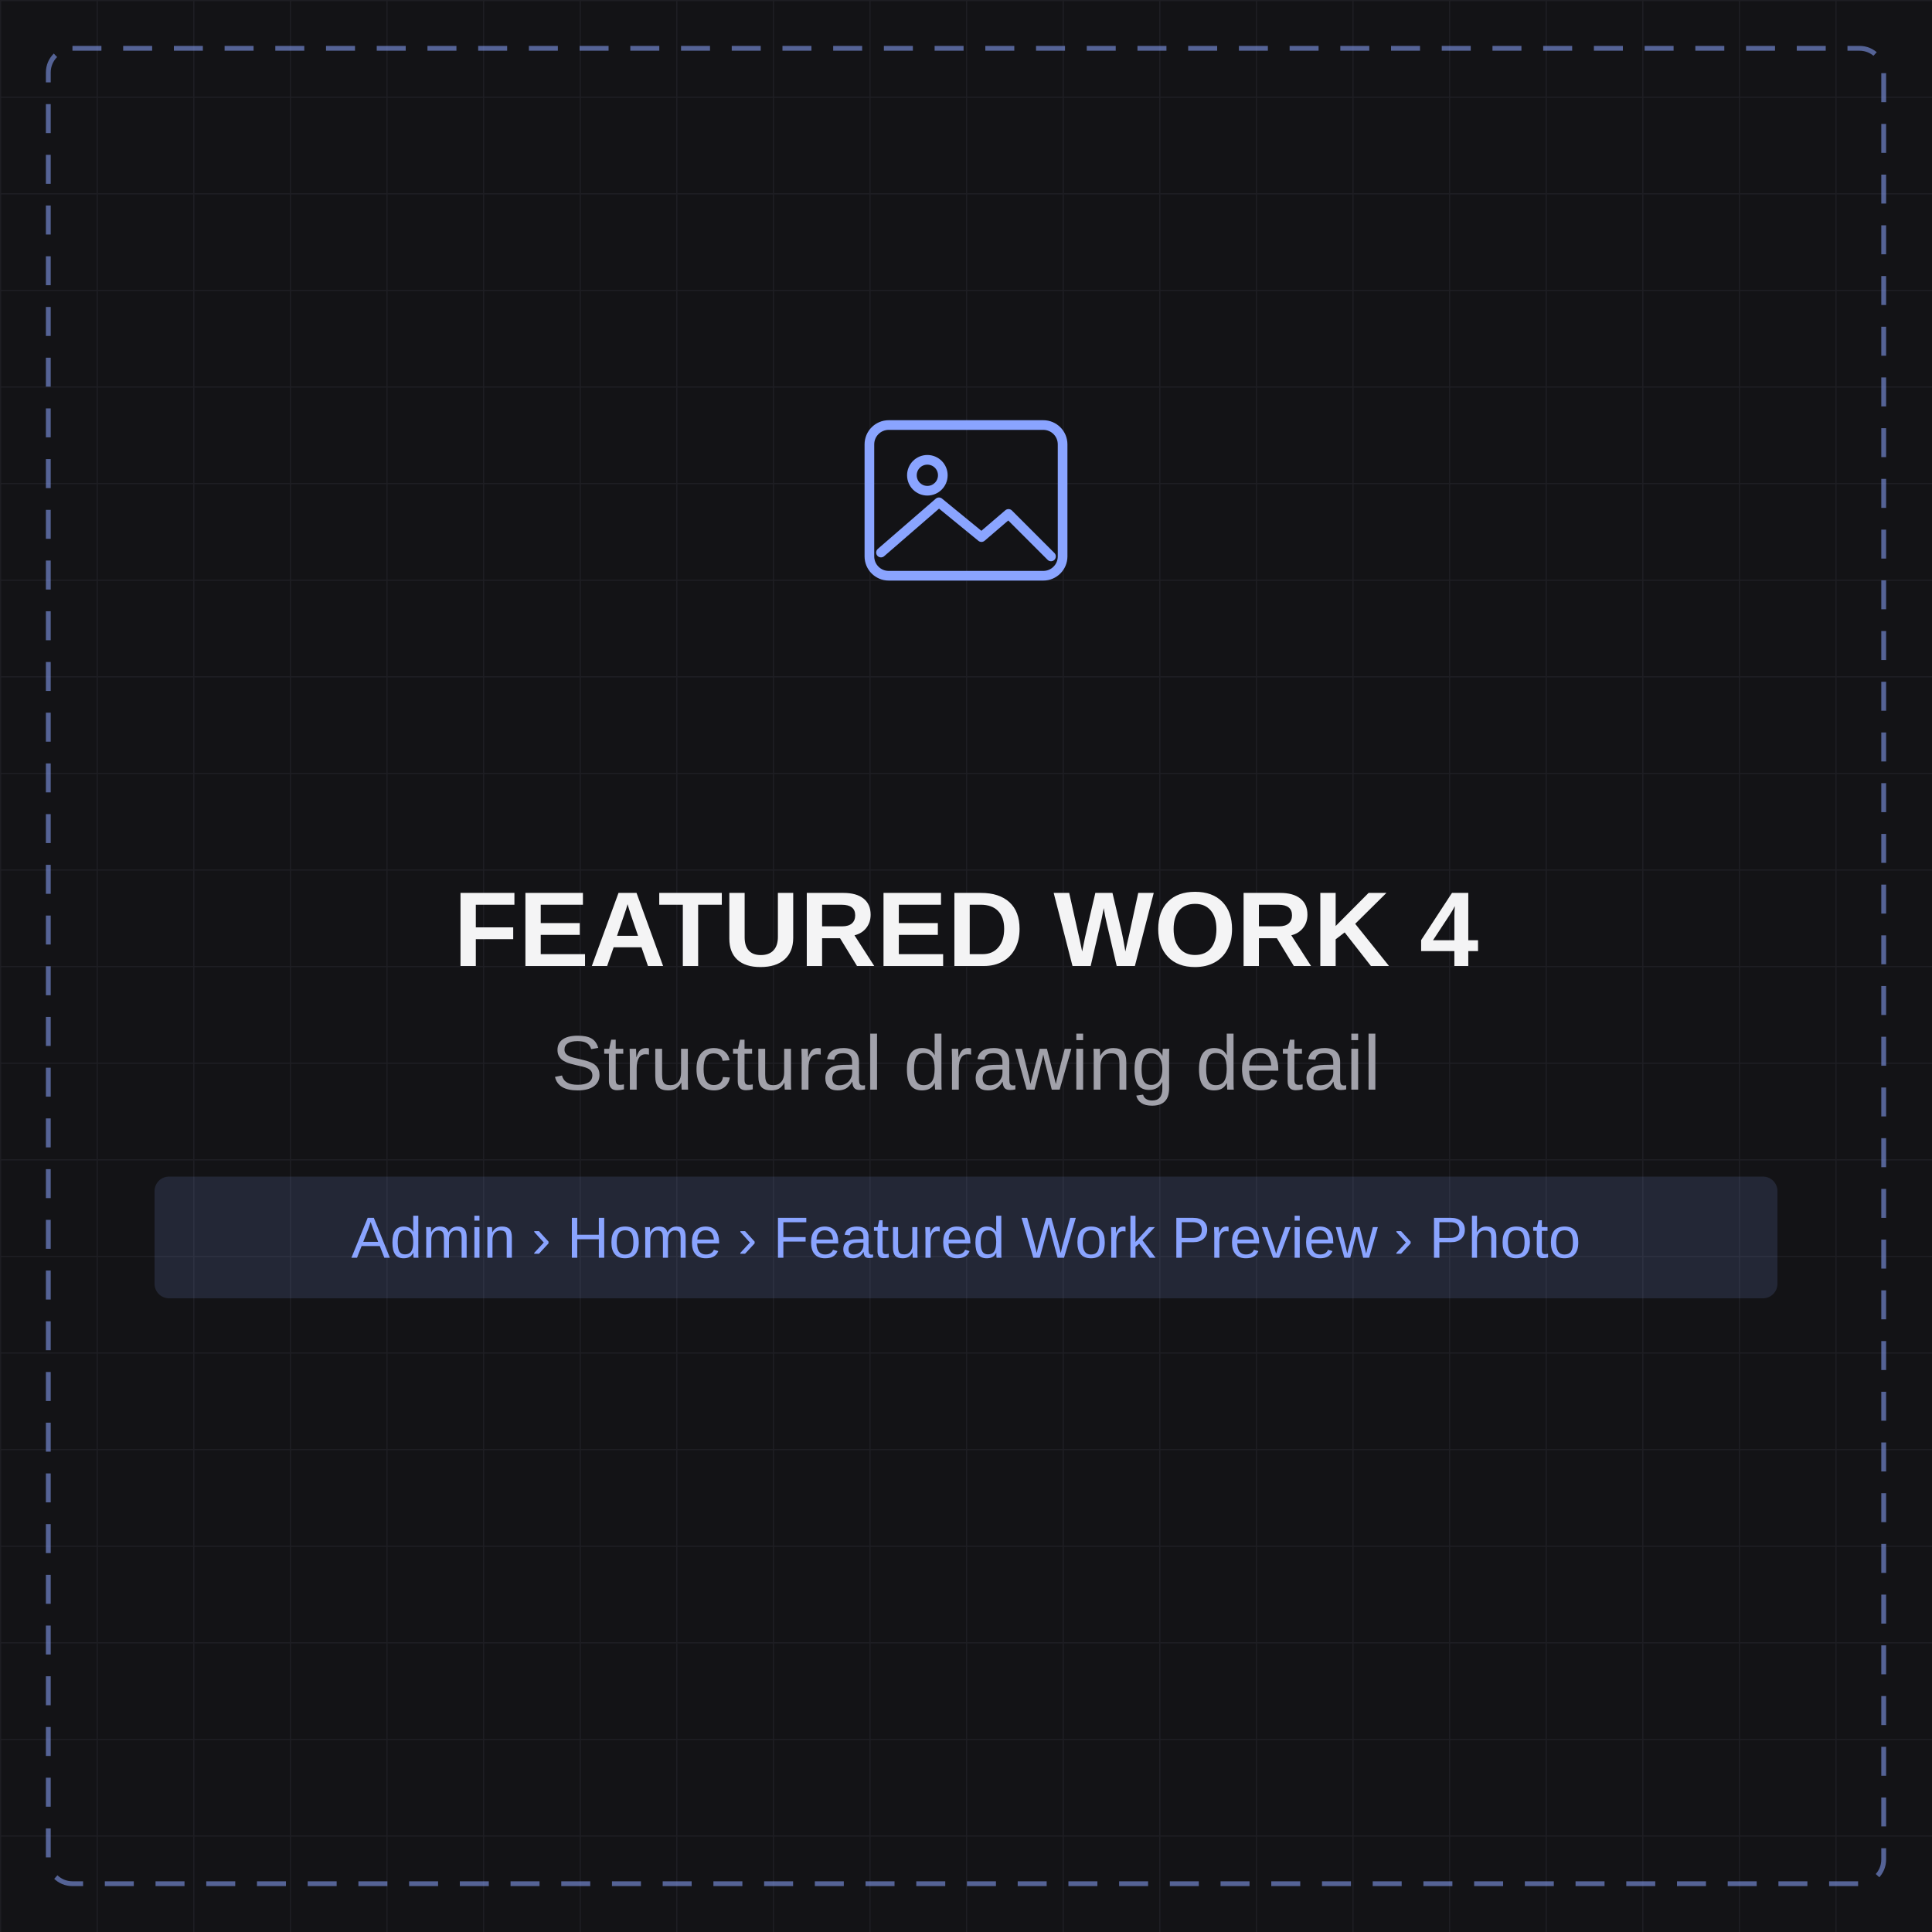
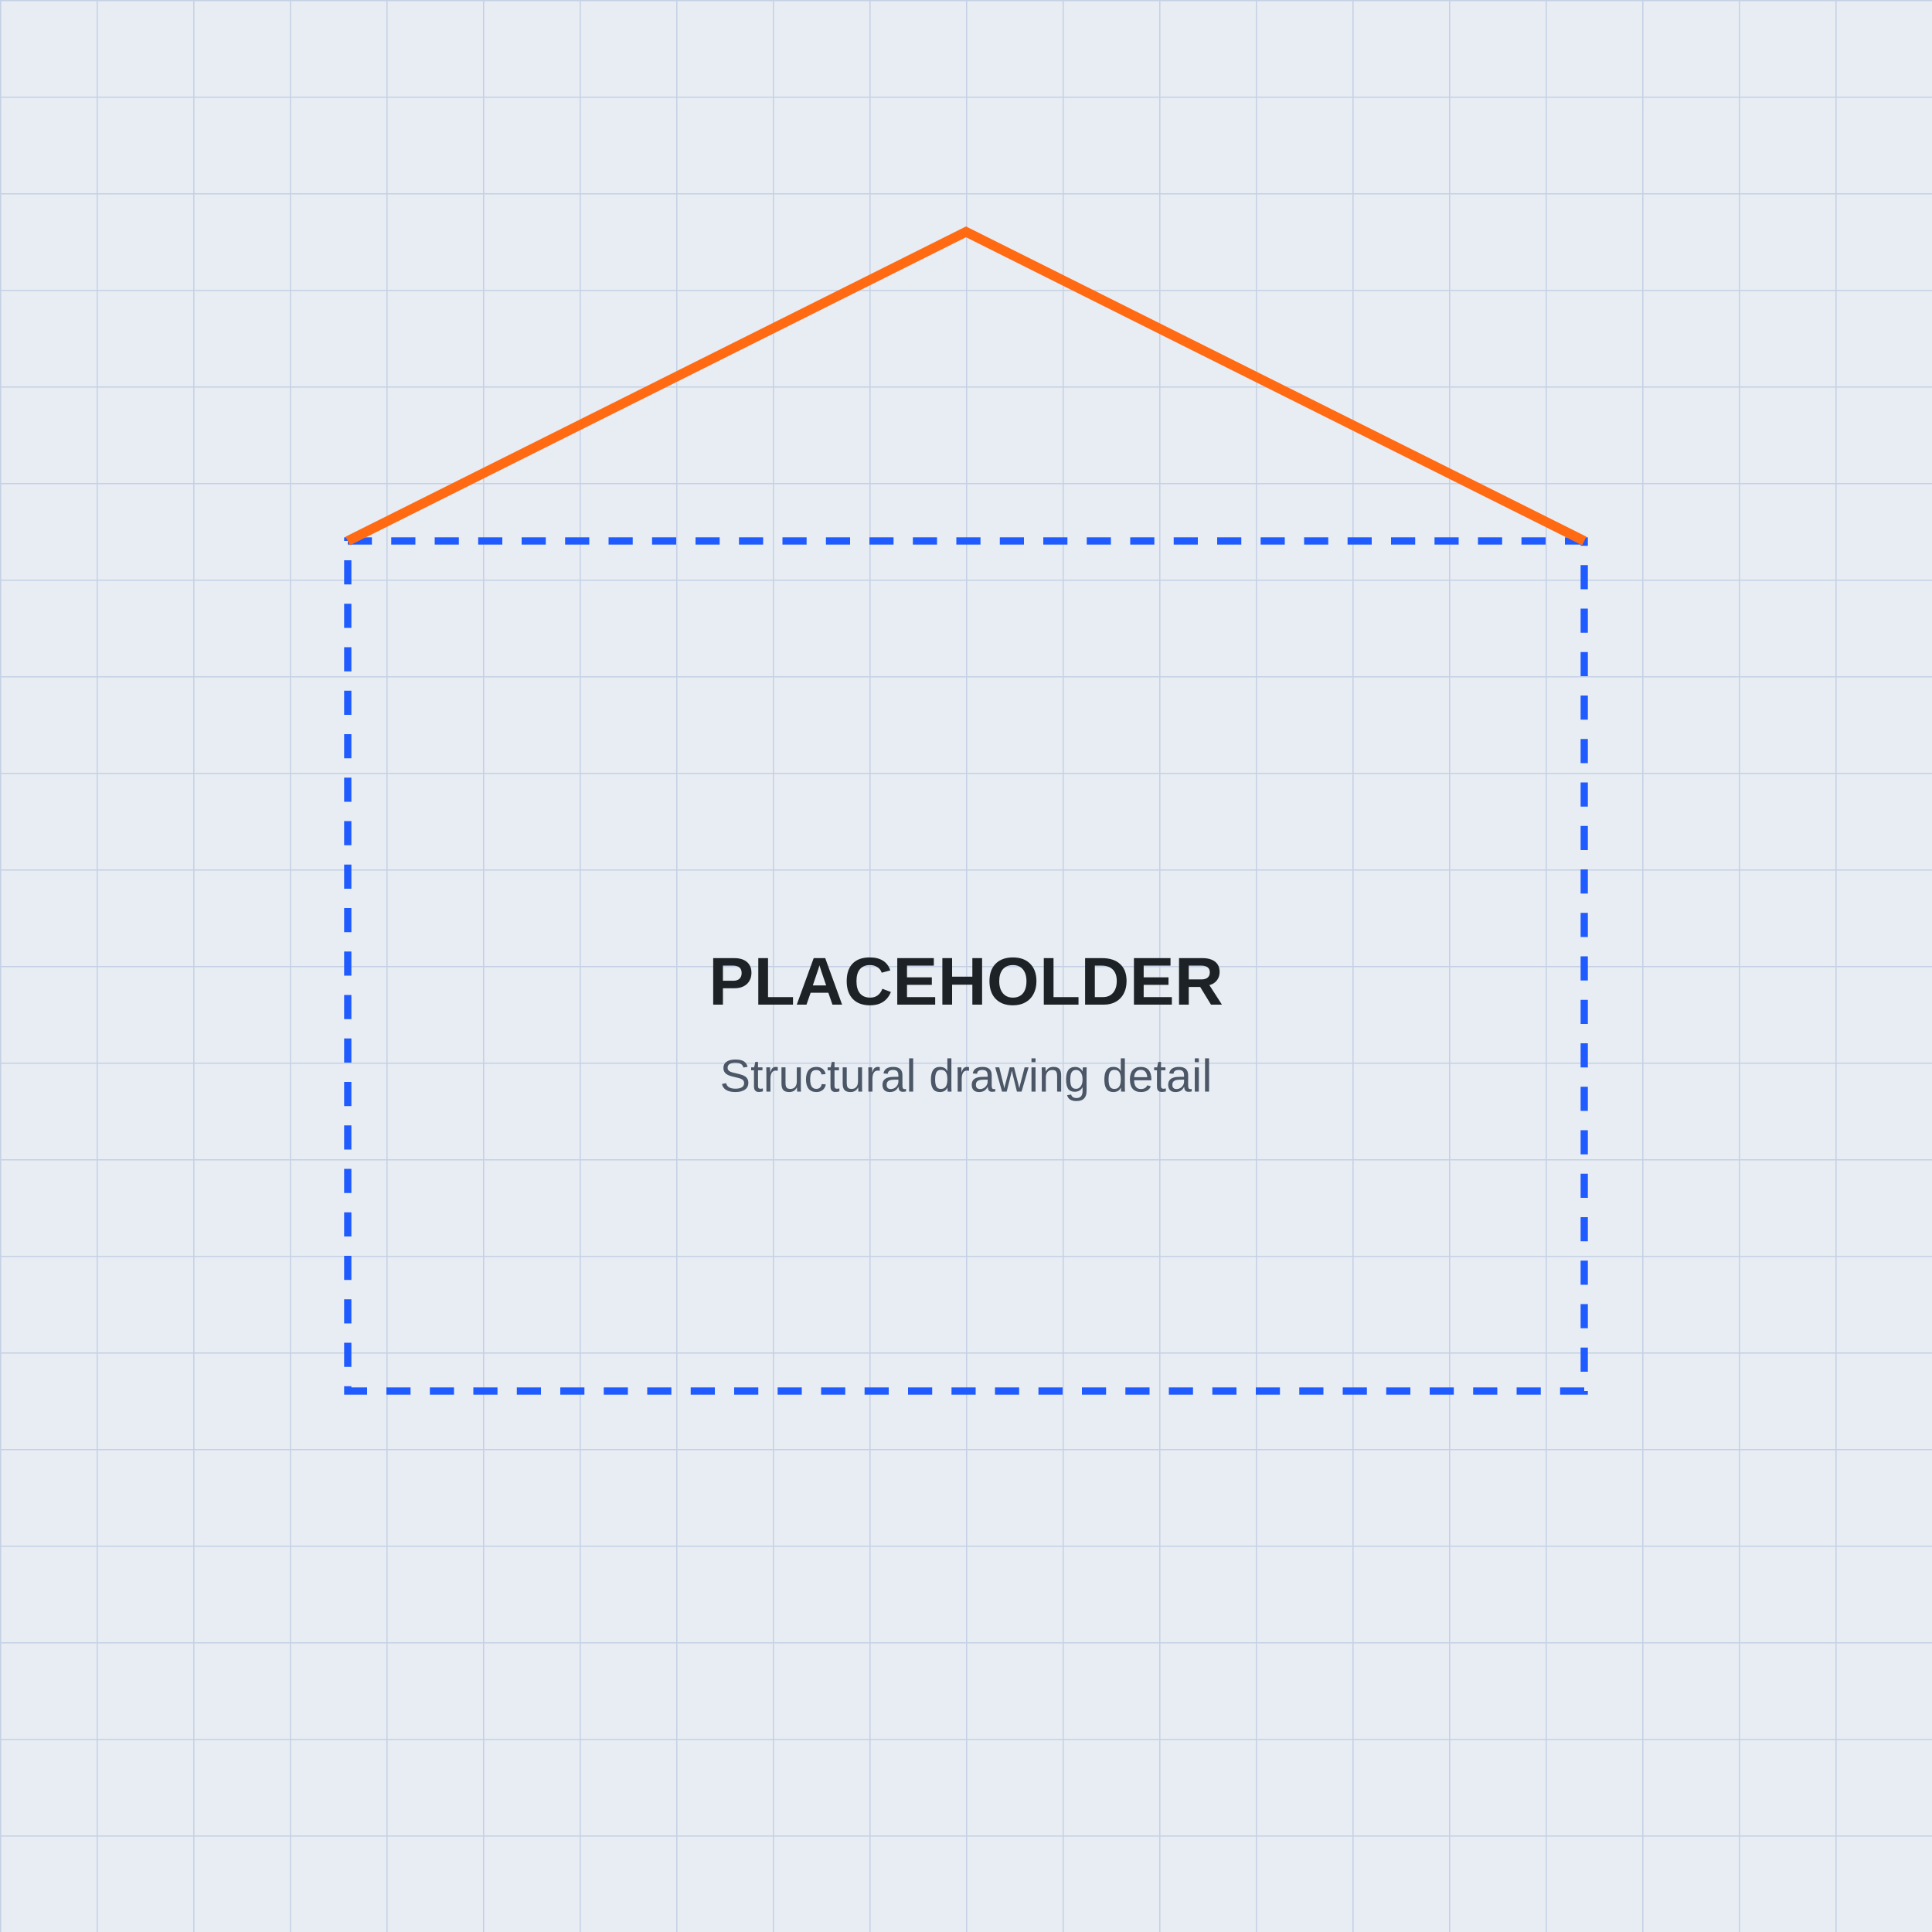
<svg xmlns="http://www.w3.org/2000/svg" viewBox="0 0 800 800" width="800" height="800">
  <defs>
    <pattern id="g" width="40" height="40" patternUnits="userSpaceOnUse">
-       <path d="M40 0H0V40" fill="none" stroke="#1E1E23" stroke-width="1" />
+       <path d="M40 0H0V40" fill="none" stroke="#C5D1E4" stroke-width="1" />
    </pattern>
  </defs>
-   <rect width="800" height="800" fill="#131316" />
+   <rect width="800" height="800" fill="#E8EDF4" />
  <rect width="800" height="800" fill="url(#g)" />
-   <rect x="20" y="20" width="760" height="760" rx="10" fill="none" stroke="#8AA4FF" stroke-opacity=".55" stroke-width="2" stroke-dasharray="12 9" />
-   <g transform="translate(360 176)" fill="none" stroke="#8AA4FF" stroke-width="4" stroke-linecap="round" stroke-linejoin="round">
-     <rect width="80" height="62.4" rx="8" />
-     <circle cx="24" cy="20.8" r="6.4" />
-     <path d="M4.8 52.8L28.8 32L46.4 46.4L57.6 36.8L75.2 54.4" />
-   </g>
-   <text x="50%" y="400" text-anchor="middle" font-family="Arial,Helvetica,sans-serif" font-size="44" font-weight="700" fill="#F4F4F5">FEATURED WORK 4</text>
-   <text x="50%" y="451.2" text-anchor="middle" font-family="Arial,Helvetica,sans-serif" font-size="32" fill="#A1A1AA">Structural drawing detail</text>
-   <rect x="64" y="487.2" width="672" height="50.4" rx="6" fill="#8AA4FF" fill-opacity=".14" />
-   <text x="50%" y="520.8" text-anchor="middle" font-family="Arial,Helvetica,sans-serif" font-size="24" fill="#8AA4FF">Admin › Home › Featured Work Preview › Photo</text>
+   <rect x="144.0" y="224" width="512.0" height="352.0" fill="none" stroke="#1F5BFF" stroke-width="3" stroke-dasharray="10 8" />
+   <path d="M144.0 224L400.0 96.0L656.0 224" fill="none" stroke="#FF6A13" stroke-width="4" />
+   <text x="50%" y="416.0" text-anchor="middle" font-family="Arial,sans-serif" font-size="28" font-weight="700" fill="#1D2227">PLACEHOLDER</text>
+   <text x="50%" y="452.0" text-anchor="middle" font-family="Arial,sans-serif" font-size="19" fill="#4B5666">Structural drawing detail</text>
</svg>
